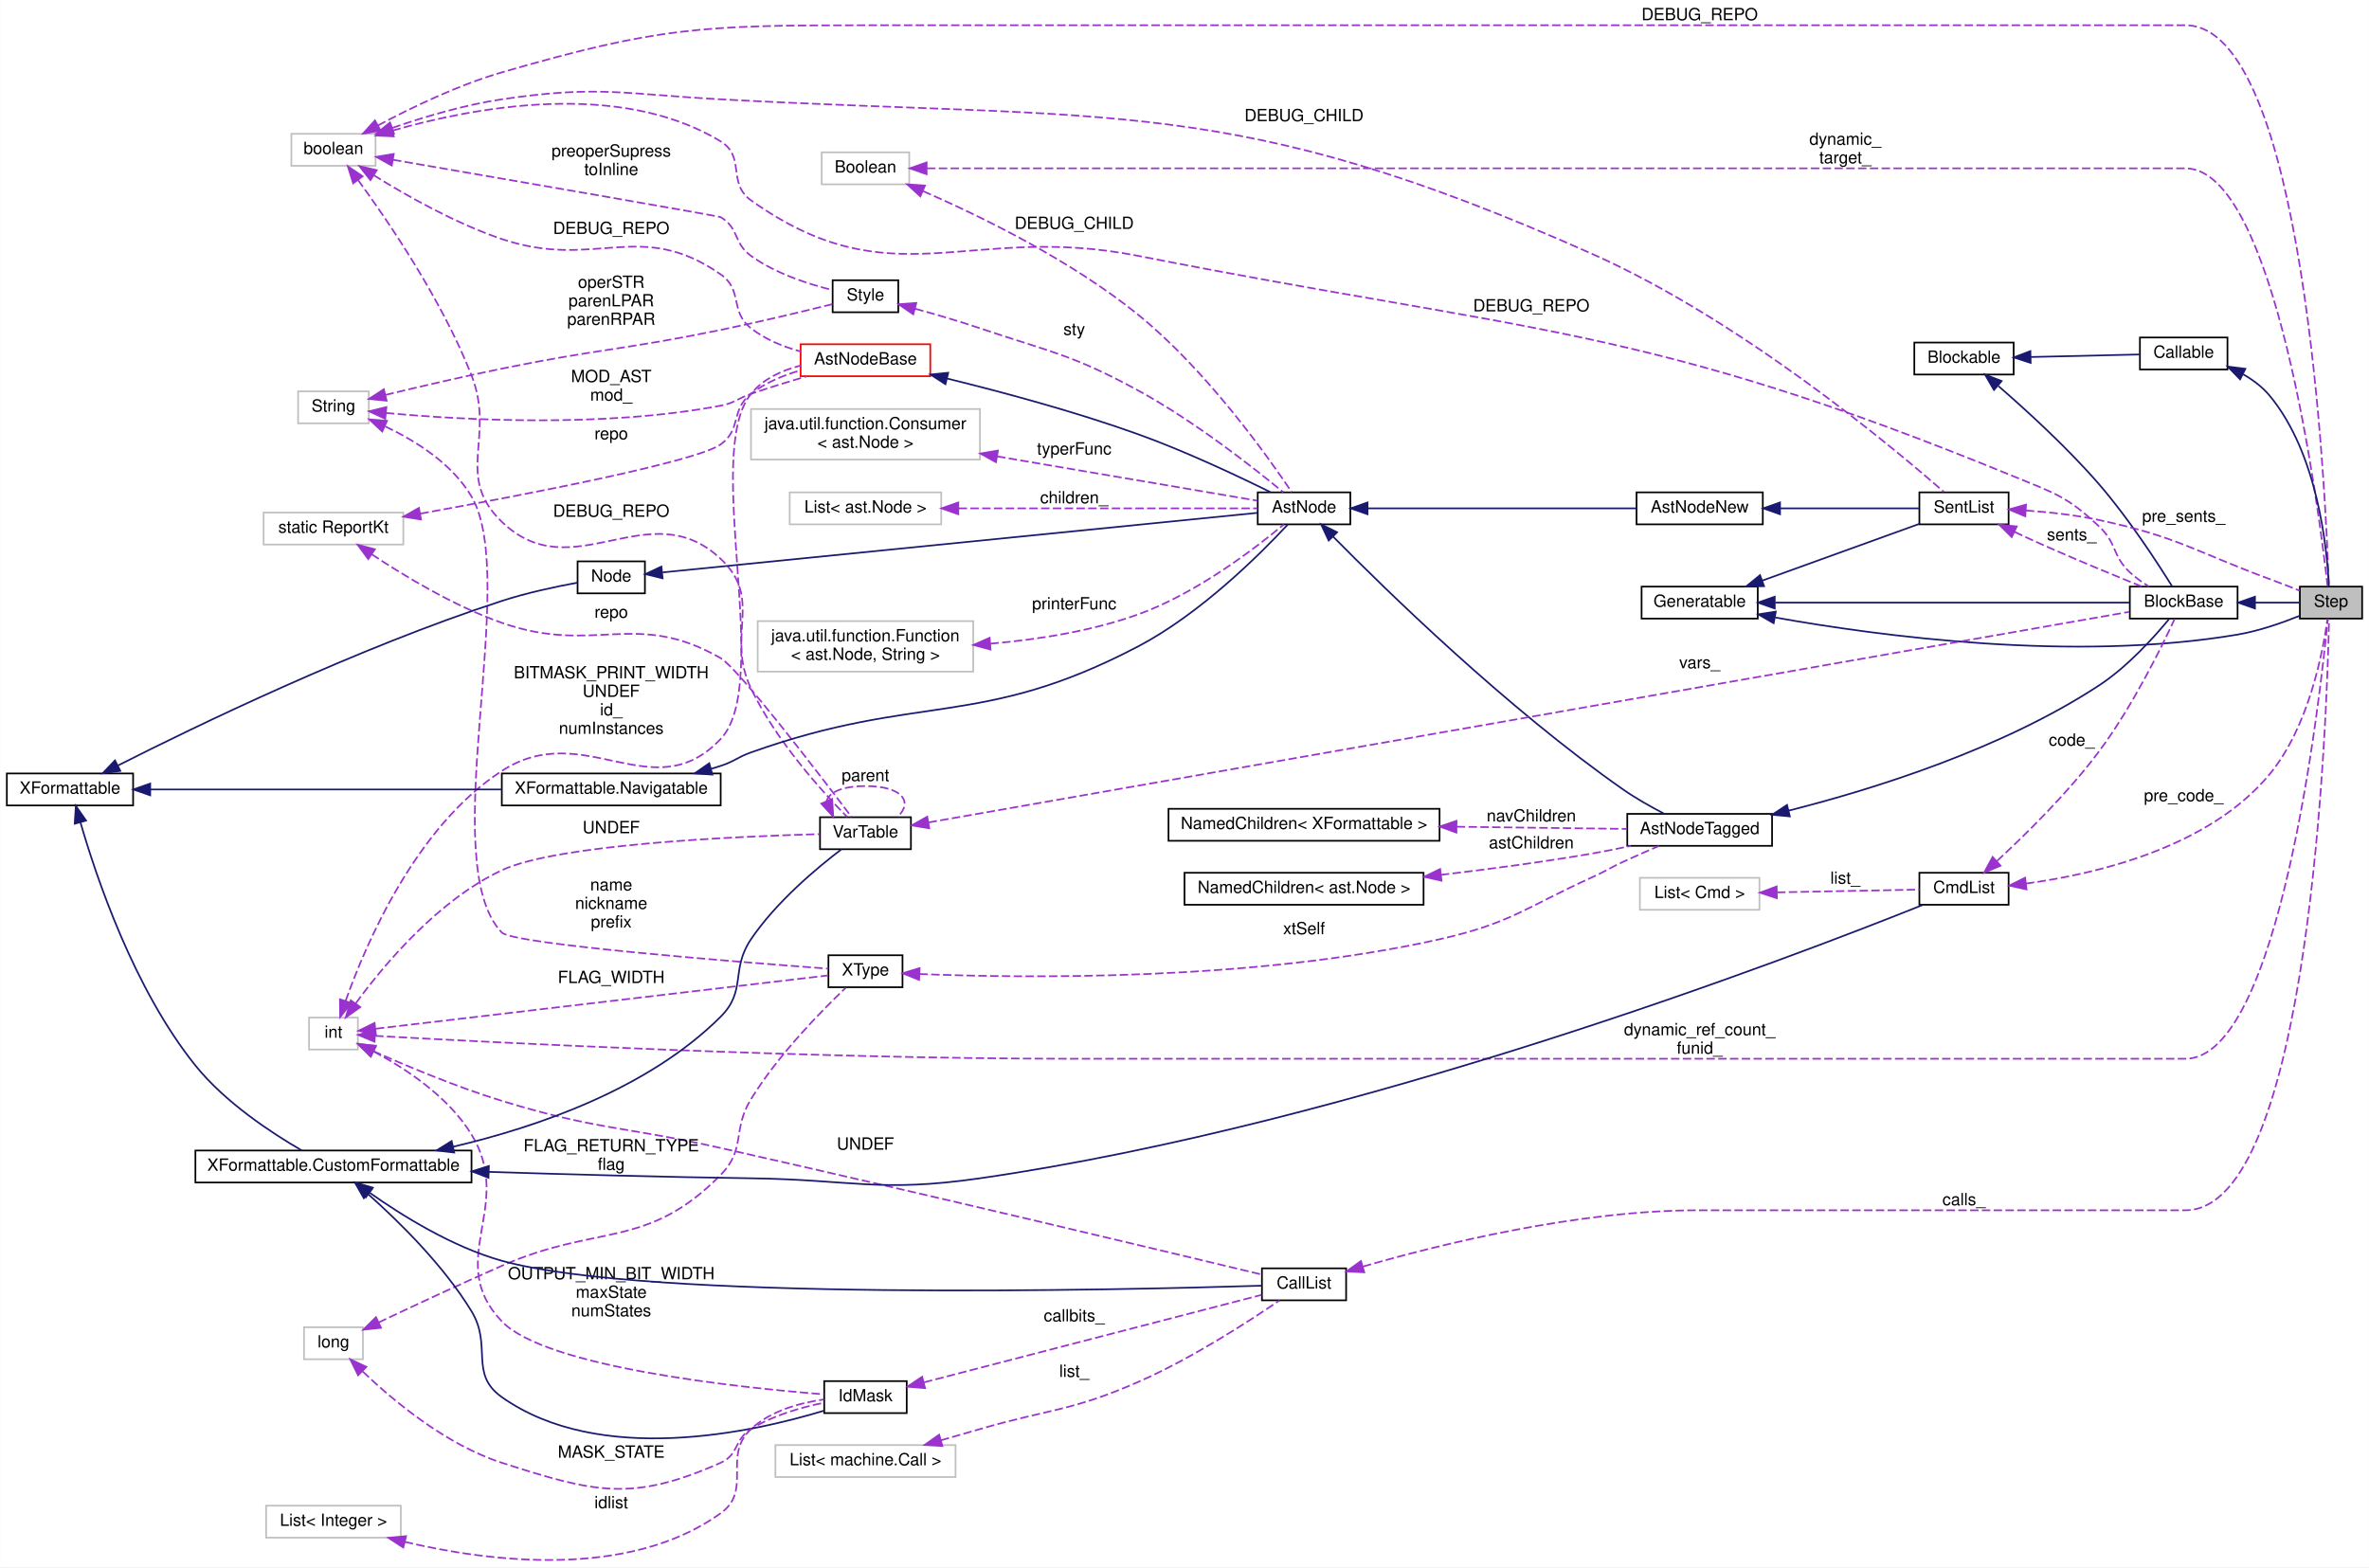
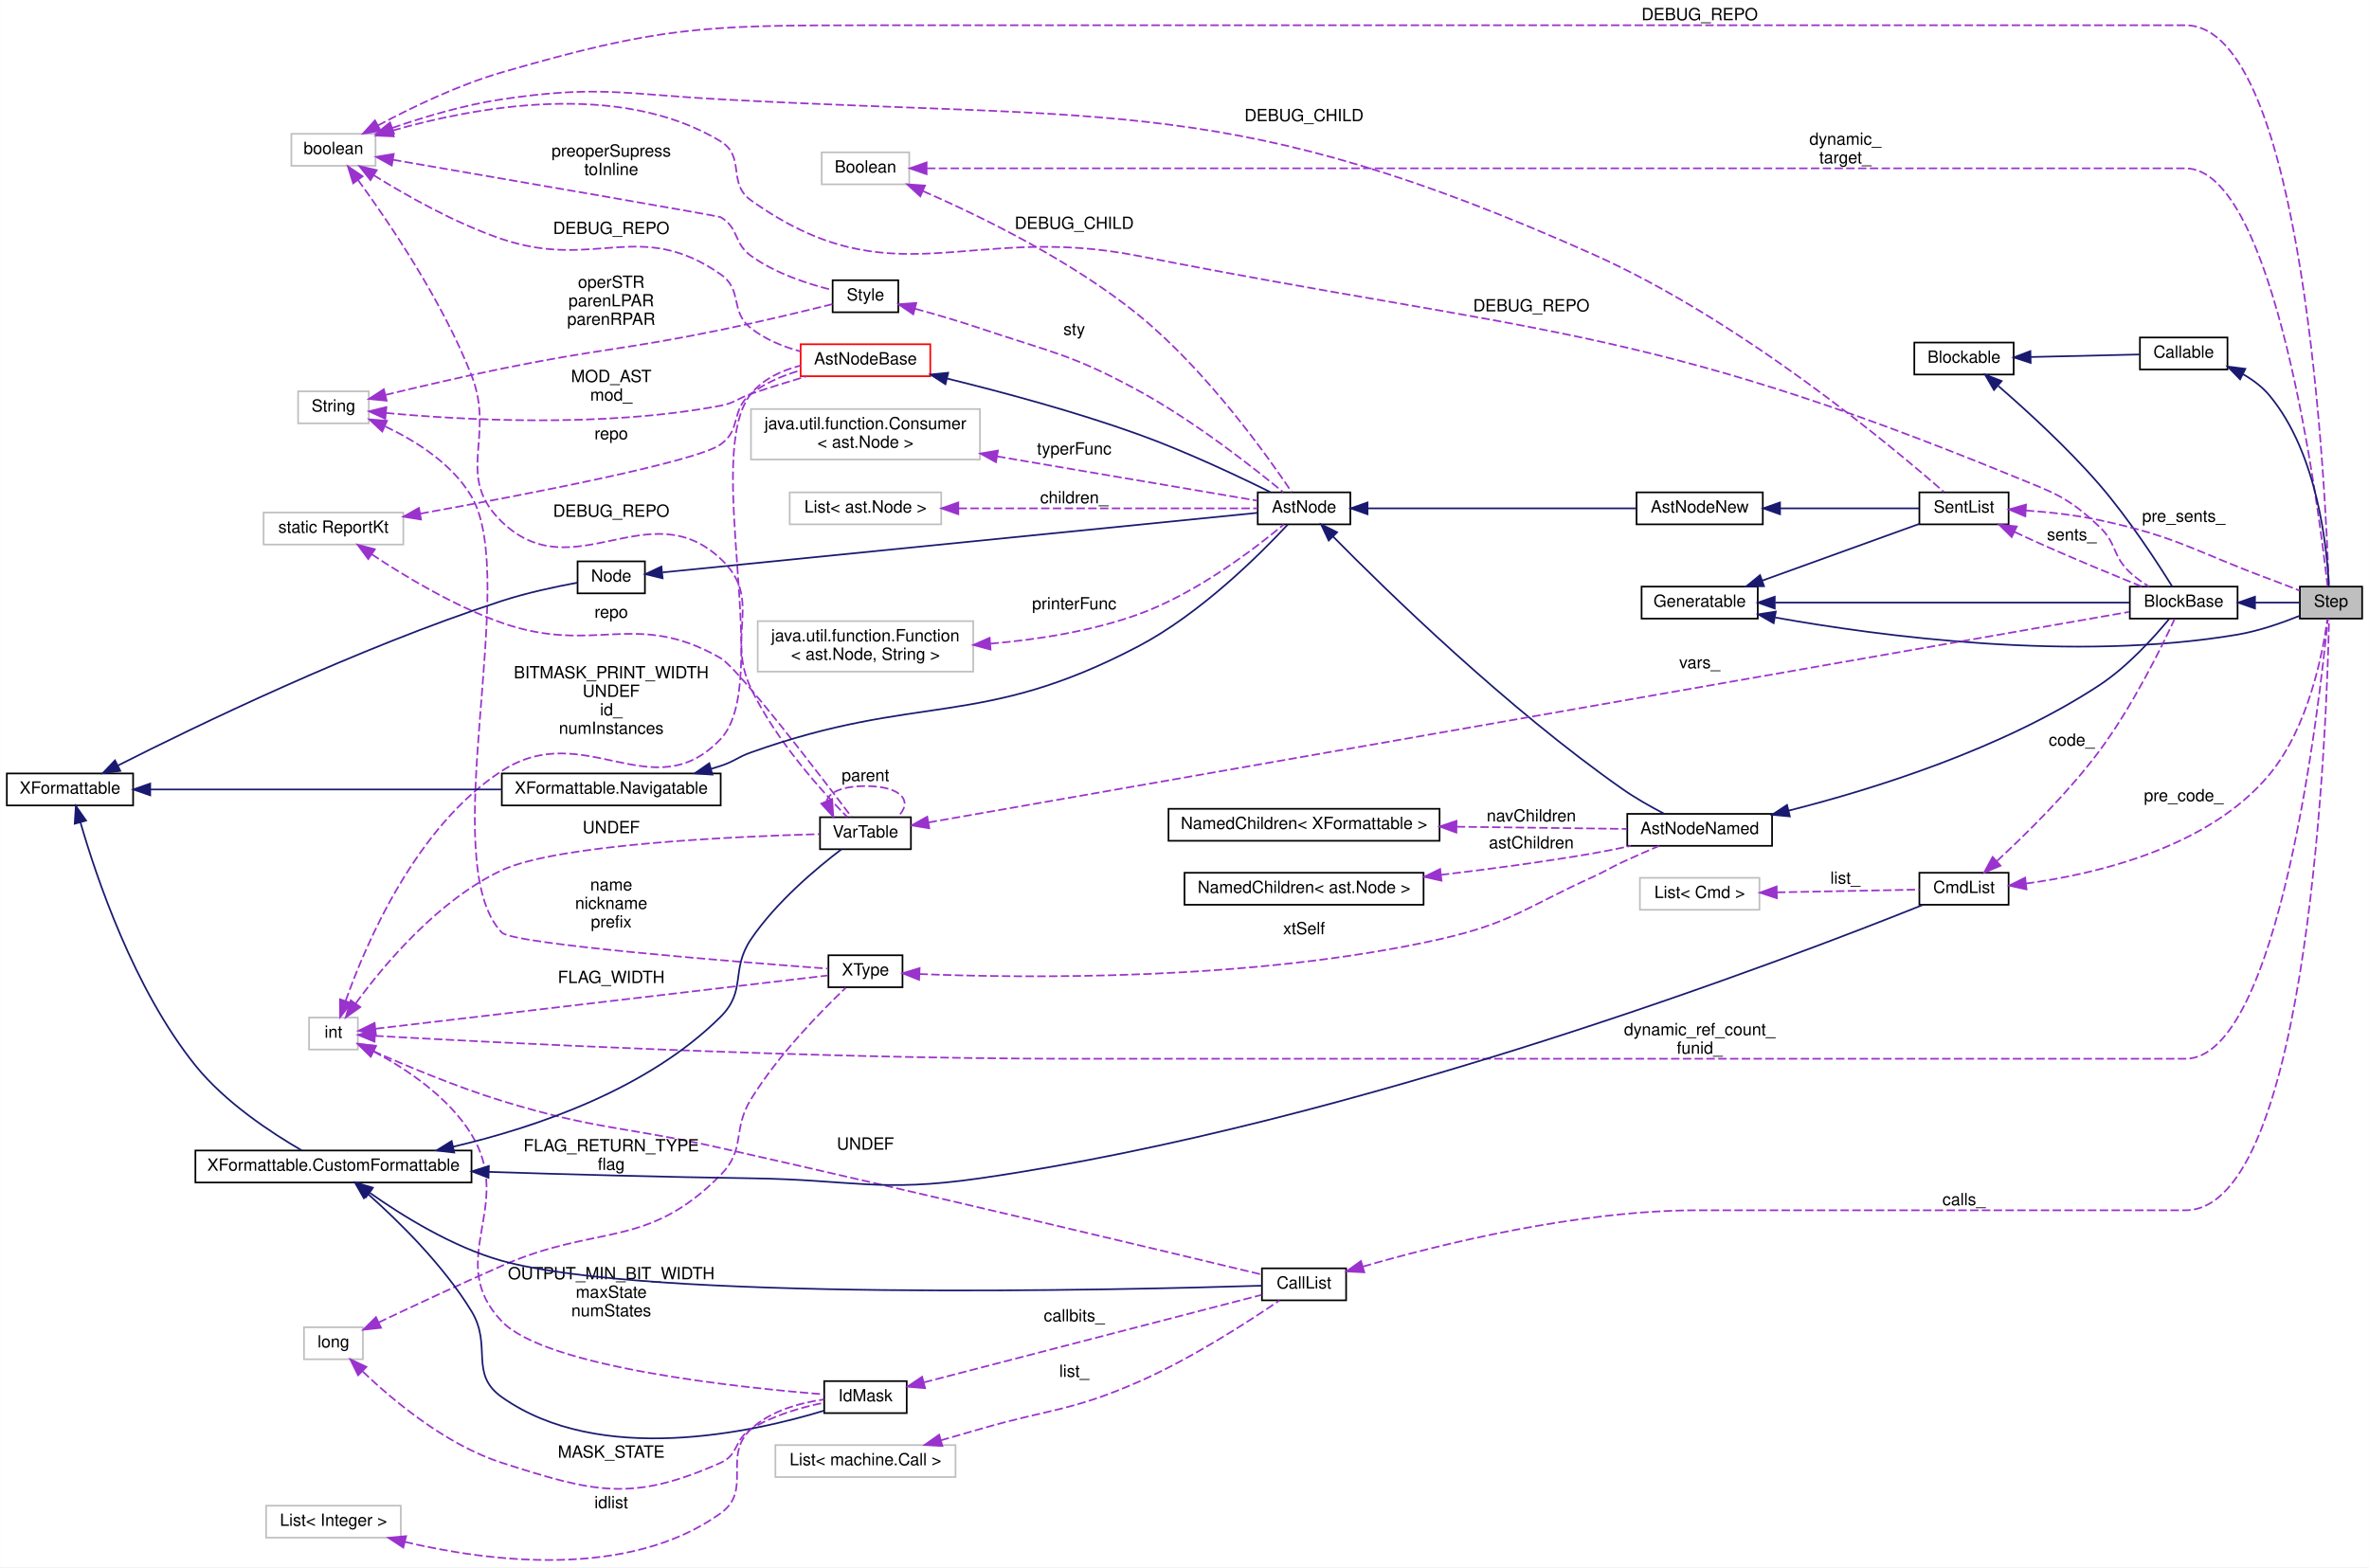
<svg xmlns="http://www.w3.org/2000/svg" xmlns:xlink="http://www.w3.org/1999/xlink" width="1407pt" height="931pt" viewBox="0.00 0.00 1407.00 931.09">
  <g id="graph0" class="graph" transform="scale(1 1) rotate(0) translate(4 927.09)">
    <polygon fill="white" stroke="transparent" points="-4,4 -4,-927.09 1403,-927.09 1403,4 -4,4" />
    <g id="node1" class="node">
      <g id="a_node1">
        <a xlink:title="抽象構文木のステップ式のクラス.">
          <polygon fill="#bfbfbf" stroke="black" points="1362,-559.59 1362,-578.59 1399,-578.59 1399,-559.59 1362,-559.59" />
          <text text-anchor="middle" x="1380.5" y="-566.59" font-family="Helvetica,sans-Serif" font-size="10.00">Step</text>
        </a>
      </g>
    </g>
    <g id="node2" class="node">
      <g id="a_node2">
        <a xlink:href="classast_1_1_block_base.html" target="_top" xlink:title="抽象構文木のステップ式のクラス.">
          <polygon fill="white" stroke="black" points="1261,-559.59 1261,-578.59 1325,-578.59 1325,-559.59 1261,-559.59" />
          <text text-anchor="middle" x="1293" y="-566.59" font-family="Helvetica,sans-Serif" font-size="10.00">BlockBase</text>
        </a>
      </g>
    </g>
    <g id="edge1" class="edge">
      <path fill="none" stroke="midnightblue" d="M1335.57,-569.09C1344.73,-569.09 1353.96,-569.09 1361.58,-569.09" />
      <polygon fill="midnightblue" stroke="midnightblue" points="1335.35,-565.59 1325.35,-569.09 1335.35,-572.59 1335.35,-565.59" />
    </g>
    <g id="node3" class="node">
      <g id="a_node3">
-         <a xlink:href="classast_1_1_ast_node_tagged.html" target="_top" xlink:title="タグ付きの子をもつノードのクラス．利用者は自前で，追加する子のField名と，Getter，型を設定する．読み出しは子の添字でも行える．">
+         <a xlink:href="classast_1_1_ast_node_named.html" target="_top" xlink:title="タグ付きの子をもつノードのクラス．利用者は自前で，追加する子のField名と，Getter，型を設定する．読み出しは子の添字でも行える．">
          <polygon fill="white" stroke="black" points="962.5,-424.59 962.5,-443.59 1048.5,-443.59 1048.5,-424.59 962.5,-424.59" />
-           <text text-anchor="middle" x="1005.5" y="-431.59" font-family="Helvetica,sans-Serif" font-size="10.00">AstNodeTagged</text>
+           <text text-anchor="middle" x="1005.5" y="-431.59" font-family="Helvetica,sans-Serif" font-size="10.00">AstNodeNamed</text>
        </a>
      </g>
    </g>
    <g id="edge2" class="edge">
      <path fill="none" stroke="midnightblue" d="M1058.49,-445.54C1108.67,-458.24 1185.31,-482.11 1243,-520.09 1259.68,-531.08 1275.33,-548.42 1284.27,-559.26" />
      <polygon fill="midnightblue" stroke="midnightblue" points="1059.06,-442.07 1048.51,-443.07 1057.38,-448.87 1059.06,-442.07" />
    </g>
    <g id="node4" class="node">
      <g id="a_node4">
        <a xlink:href="classast_1_1_ast_node.html" target="_top" xlink:title="タグなしの順アクセスの子供をもてる抽象構文木のノードのクラス。">
          <polygon fill="white" stroke="black" points="743,-615.59 743,-634.59 798,-634.59 798,-615.59 743,-615.59" />
          <text text-anchor="middle" x="770.5" y="-622.59" font-family="Helvetica,sans-Serif" font-size="10.00">AstNode</text>
        </a>
      </g>
    </g>
    <g id="edge3" class="edge">
      <path fill="none" stroke="midnightblue" d="M787.72,-608.35C819.06,-576.56 890.94,-506.34 960,-458.09 967.63,-452.77 976.57,-447.74 984.43,-443.67" />
      <polygon fill="midnightblue" stroke="midnightblue" points="785.15,-605.97 780.65,-615.57 790.15,-610.87 785.15,-605.97" />
    </g>
    <g id="node25" class="node">
      <g id="a_node25">
        <a xlink:href="classast_1_1_ast_node_new.html" target="_top" xlink:title="実装置き換え用のノードのクラス。">
          <polygon fill="white" stroke="black" points="968,-615.59 968,-634.59 1043,-634.59 1043,-615.59 968,-615.59" />
          <text text-anchor="middle" x="1005.5" y="-622.59" font-family="Helvetica,sans-Serif" font-size="10.00">AstNodeNew</text>
        </a>
      </g>
    </g>
    <g id="edge30" class="edge">
      <path fill="none" stroke="midnightblue" d="M808.41,-625.09C852.04,-625.09 924.22,-625.09 967.78,-625.09" />
      <polygon fill="midnightblue" stroke="midnightblue" points="808.23,-621.59 798.23,-625.09 808.23,-628.59 808.23,-621.59" />
    </g>
    <g id="node5" class="node">
      <g id="a_node5">
        <a xlink:href="classast_1_1_ast_node_base.html" target="_top" xlink:title=" ">
          <polygon fill="white" stroke="red" points="471.5,-703.59 471.5,-722.59 548.5,-722.59 548.5,-703.59 471.5,-703.59" />
          <text text-anchor="middle" x="510" y="-710.59" font-family="Helvetica,sans-Serif" font-size="10.00">AstNodeBase</text>
        </a>
      </g>
    </g>
    <g id="edge4" class="edge">
      <path fill="none" stroke="midnightblue" d="M558.7,-702.15C591.06,-694.22 634.6,-682.55 672,-669.09 699.96,-659.04 731.06,-644.36 750.45,-634.77" />
      <polygon fill="midnightblue" stroke="midnightblue" points="557.5,-698.84 548.61,-704.59 559.15,-705.64 557.5,-698.84" />
    </g>
    <g id="node6" class="node">
      <g id="a_node6">
        <a xlink:title=" ">
          <polygon fill="white" stroke="#bfbfbf" points="173,-675.59 173,-694.59 215,-694.59 215,-675.59 173,-675.59" />
          <text text-anchor="middle" x="194" y="-682.59" font-family="Helvetica,sans-Serif" font-size="10.00">String</text>
        </a>
      </g>
    </g>
    <g id="edge5" class="edge">
      <path fill="none" stroke="#9a32cd" stroke-dasharray="5,2" d="M225.21,-681.76C269.34,-677.66 353.82,-672.77 424,-686.09 432.43,-687.7 433.88,-690.31 442,-693.09 452.68,-696.76 464.44,-700.4 475.09,-703.55" />
      <polygon fill="#9a32cd" stroke="#9a32cd" points="224.76,-678.28 215.15,-682.74 225.44,-685.25 224.76,-678.28" />
      <text text-anchor="middle" x="359" y="-700.09" font-family="Helvetica,sans-Serif" font-size="10.00"> MOD_AST</text>
      <text text-anchor="middle" x="359" y="-689.09" font-family="Helvetica,sans-Serif" font-size="10.00">mod_</text>
    </g>
    <g id="node17" class="node">
      <g id="a_node17">
        <a xlink:href="classformat_1_1_style.html" target="_top" xlink:title="ノードの表示スタイルに関するプロパティのクラス.">
          <polygon fill="white" stroke="black" points="490.5,-741.59 490.5,-760.59 529.5,-760.59 529.5,-741.59 490.5,-741.59" />
          <text text-anchor="middle" x="510" y="-748.59" font-family="Helvetica,sans-Serif" font-size="10.00">Style</text>
        </a>
      </g>
    </g>
    <g id="edge18" class="edge">
      <path fill="none" stroke="#9a32cd" stroke-dasharray="5,2" d="M224.9,-692.48C244.49,-697.21 270.7,-703.33 294,-708.09 351.49,-719.85 366.53,-719.26 424,-731.09 447.01,-735.83 473.32,-742.17 490.49,-746.43" />
      <polygon fill="#9a32cd" stroke="#9a32cd" points="225.57,-689.04 215.03,-690.08 223.92,-695.84 225.57,-689.04" />
      <text text-anchor="middle" x="359" y="-756.09" font-family="Helvetica,sans-Serif" font-size="10.00"> operSTR</text>
      <text text-anchor="middle" x="359" y="-745.09" font-family="Helvetica,sans-Serif" font-size="10.00">parenLPAR</text>
      <text text-anchor="middle" x="359" y="-734.09" font-family="Helvetica,sans-Serif" font-size="10.00">parenRPAR</text>
    </g>
    <g id="node20" class="node">
      <g id="a_node20">
        <a xlink:href="enumtype_1_1_x_type.html" target="_top" xlink:title="式がもつ値の型のクラス．Kotlin言語の型システムを参考にしている． 次の型をもつ．">
          <polygon fill="white" stroke="black" points="488,-340.59 488,-359.59 532,-359.59 532,-340.59 488,-340.59" />
          <text text-anchor="middle" x="510" y="-347.59" font-family="Helvetica,sans-Serif" font-size="10.00">XType</text>
        </a>
      </g>
    </g>
    <g id="edge23" class="edge">
      <path fill="none" stroke="#9a32cd" stroke-dasharray="5,2" d="M224.83,-673.72C242.9,-665.16 264.59,-651.54 276,-632.09 305.19,-582.33 253.97,-414.64 294,-373.09 300.69,-366.15 435.18,-355.53 487.98,-351.62" />
      <polygon fill="#9a32cd" stroke="#9a32cd" points="222.98,-670.71 215.25,-677.96 225.81,-677.11 222.98,-670.71" />
      <text text-anchor="middle" x="359" y="-398.09" font-family="Helvetica,sans-Serif" font-size="10.00"> name</text>
      <text text-anchor="middle" x="359" y="-387.09" font-family="Helvetica,sans-Serif" font-size="10.00">nickname</text>
      <text text-anchor="middle" x="359" y="-376.09" font-family="Helvetica,sans-Serif" font-size="10.00">prefix</text>
    </g>
    <g id="node7" class="node">
      <g id="a_node7">
        <a xlink:title=" ">
          <polygon fill="white" stroke="#bfbfbf" points="152.5,-603.59 152.5,-622.59 235.5,-622.59 235.5,-603.59 152.5,-603.59" />
          <text text-anchor="middle" x="194" y="-610.59" font-family="Helvetica,sans-Serif" font-size="10.00">static ReportKt</text>
        </a>
      </g>
    </g>
    <g id="edge6" class="edge">
      <path fill="none" stroke="#9a32cd" stroke-dasharray="5,2" d="M245.69,-621.96C308.65,-633.32 409.6,-652.75 424,-663.09 436.63,-672.16 429.72,-683.56 442,-693.09 450.44,-699.65 460.99,-704.06 471.21,-707.02" />
      <polygon fill="#9a32cd" stroke="#9a32cd" points="246.01,-618.46 235.55,-620.14 244.77,-625.35 246.01,-618.46" />
      <text text-anchor="middle" x="359" y="-666.09" font-family="Helvetica,sans-Serif" font-size="10.00"> repo</text>
    </g>
    <g id="node29" class="node">
      <g id="a_node29">
        <a xlink:href="classmachine_1_1_var_table.html" target="_top" xlink:title="@整数の表">
          <polygon fill="white" stroke="black" points="483,-422.59 483,-441.59 537,-441.59 537,-422.59 483,-422.59" />
          <text text-anchor="middle" x="510" y="-429.59" font-family="Helvetica,sans-Serif" font-size="10.00">VarTable</text>
        </a>
      </g>
    </g>
    <g id="edge39" class="edge">
      <path fill="none" stroke="#9a32cd" stroke-dasharray="5,2" d="M216.74,-597.78C236.11,-584.9 265.69,-567.03 294,-557.09 349.23,-537.72 373.29,-565.32 424,-536.09 434.4,-530.1 483.1,-466.41 501.73,-441.76" />
      <polygon fill="#9a32cd" stroke="#9a32cd" points="214.66,-594.96 208.35,-603.48 218.59,-600.76 214.66,-594.96" />
      <text text-anchor="middle" x="359" y="-560.09" font-family="Helvetica,sans-Serif" font-size="10.00"> repo</text>
    </g>
    <g id="node8" class="node">
      <g id="a_node8">
        <a xlink:title=" ">
          <polygon fill="white" stroke="#bfbfbf" points="179.5,-303.59 179.5,-322.59 208.5,-322.59 208.5,-303.59 179.5,-303.59" />
          <text text-anchor="middle" x="194" y="-310.59" font-family="Helvetica,sans-Serif" font-size="10.00">int</text>
        </a>
      </g>
    </g>
    <g id="edge58" class="edge">
      <path fill="none" stroke="#9a32cd" stroke-dasharray="5,2" d="M218.76,-311.71C284.56,-307.99 474.76,-298.09 633,-298.09 633,-298.09 633,-298.09 1294,-298.09 1349.99,-298.09 1373.91,-511.17 1378.61,-559.45" />
      <polygon fill="#9a32cd" stroke="#9a32cd" points="218.4,-308.22 208.62,-312.29 218.8,-315.21 218.4,-308.22" />
      <text text-anchor="middle" x="1005.5" y="-312.09" font-family="Helvetica,sans-Serif" font-size="10.00"> dynamic_ref_count_</text>
      <text text-anchor="middle" x="1005.5" y="-301.09" font-family="Helvetica,sans-Serif" font-size="10.00">funid_</text>
    </g>
    <g id="edge7" class="edge">
      <path fill="none" stroke="#9a32cd" stroke-dasharray="5,2" d="M201.25,-332.52C213.26,-366.44 243,-436.03 294,-469.09 342.99,-500.86 383.92,-445.63 424,-488.09 455.39,-521.35 413.1,-657.66 442,-693.09 449.29,-702.03 460.39,-707.09 471.48,-709.92" />
      <polygon fill="#9a32cd" stroke="#9a32cd" points="204.49,-331.19 197.97,-322.85 197.86,-333.44 204.49,-331.19" />
      <text text-anchor="middle" x="359" y="-524.09" font-family="Helvetica,sans-Serif" font-size="10.00"> BITMASK_PRINT_WIDTH</text>
      <text text-anchor="middle" x="359" y="-513.09" font-family="Helvetica,sans-Serif" font-size="10.00">UNDEF</text>
      <text text-anchor="middle" x="359" y="-502.09" font-family="Helvetica,sans-Serif" font-size="10.00">id_</text>
      <text text-anchor="middle" x="359" y="-491.09" font-family="Helvetica,sans-Serif" font-size="10.00">numInstances</text>
    </g>
    <g id="edge24" class="edge">
      <path fill="none" stroke="#9a32cd" stroke-dasharray="5,2" d="M219.19,-315.95C278.73,-322.96 431.57,-340.97 487.82,-347.6" />
      <polygon fill="#9a32cd" stroke="#9a32cd" points="219.24,-312.43 208.9,-314.73 218.42,-319.38 219.24,-312.43" />
      <text text-anchor="middle" x="359" y="-343.09" font-family="Helvetica,sans-Serif" font-size="10.00"> FLAG_WIDTH</text>
    </g>
    <g id="edge40" class="edge">
      <path fill="none" stroke="#9a32cd" stroke-dasharray="5,2" d="M207.29,-331.09C223.97,-353.88 256.09,-392.31 294,-410.09 326.87,-425.51 432.88,-430.19 482.69,-431.56" />
      <polygon fill="#9a32cd" stroke="#9a32cd" points="209.94,-328.79 201.3,-322.66 204.24,-332.84 209.94,-328.79" />
      <text text-anchor="middle" x="359" y="-432.09" font-family="Helvetica,sans-Serif" font-size="10.00"> UNDEF</text>
    </g>
    <g id="node31" class="node">
      <g id="a_node31">
        <a xlink:href="classmachine_1_1_call_list.html" target="_top" xlink:title=" ">
          <polygon fill="white" stroke="black" points="745.5,-154.59 745.5,-173.59 795.5,-173.59 795.5,-154.59 745.5,-154.59" />
          <text text-anchor="middle" x="770.5" y="-161.59" font-family="Helvetica,sans-Serif" font-size="10.00">CallList</text>
        </a>
      </g>
    </g>
    <g id="edge50" class="edge">
      <path fill="none" stroke="#9a32cd" stroke-dasharray="5,2" d="M217.63,-302.65C237.44,-293.82 267.17,-281.34 294,-273.09 350.5,-255.74 366.34,-258.06 424,-245.09 544.82,-217.92 688.9,-183.49 745.24,-169.94" />
      <polygon fill="#9a32cd" stroke="#9a32cd" points="216.18,-299.47 208.5,-306.77 219.06,-305.85 216.18,-299.47" />
      <text text-anchor="middle" x="510" y="-244.09" font-family="Helvetica,sans-Serif" font-size="10.00"> UNDEF</text>
    </g>
    <g id="node32" class="node">
      <g id="a_node32">
        <a xlink:href="classmachine_1_1_id_mask.html" target="_top" xlink:title="@IDのマスク">
          <polygon fill="white" stroke="black" points="485.5,-87.59 485.5,-106.59 534.5,-106.59 534.5,-87.59 485.5,-87.59" />
          <text text-anchor="middle" x="510" y="-94.59" font-family="Helvetica,sans-Serif" font-size="10.00">IdMask</text>
        </a>
      </g>
    </g>
    <g id="edge53" class="edge">
      <path fill="none" stroke="#9a32cd" stroke-dasharray="5,2" d="M217.87,-302.43C236.64,-292.42 262.28,-275.62 276,-253.09 302,-210.41 259.47,-178.23 294,-142.09 320.15,-114.73 435.01,-102.75 485.29,-98.74" />
      <polygon fill="#9a32cd" stroke="#9a32cd" points="216.11,-299.39 208.78,-307.04 219.28,-305.64 216.11,-299.39" />
      <text text-anchor="middle" x="359" y="-167.09" font-family="Helvetica,sans-Serif" font-size="10.00"> OUTPUT_MIN_BIT_WIDTH</text>
      <text text-anchor="middle" x="359" y="-156.09" font-family="Helvetica,sans-Serif" font-size="10.00">maxState</text>
      <text text-anchor="middle" x="359" y="-145.09" font-family="Helvetica,sans-Serif" font-size="10.00">numStates</text>
    </g>
    <g id="node9" class="node">
      <g id="a_node9">
        <a xlink:title=" ">
          <polygon fill="white" stroke="#bfbfbf" points="169,-828.59 169,-847.59 219,-847.59 219,-828.59 169,-828.59" />
          <text text-anchor="middle" x="194" y="-835.59" font-family="Helvetica,sans-Serif" font-size="10.00">boolean</text>
        </a>
      </g>
    </g>
    <g id="edge60" class="edge">
      <path fill="none" stroke="#9a32cd" stroke-dasharray="5,2" d="M220.41,-852.55C239.93,-862.98 267.88,-876.52 294,-884.09 386.55,-910.93 412.64,-912.09 509,-912.09 509,-912.09 509,-912.09 1294,-912.09 1364.73,-912.09 1377.41,-634.02 1379.23,-578.63" />
      <polygon fill="#9a32cd" stroke="#9a32cd" points="222.01,-849.43 211.55,-847.71 218.66,-855.57 222.01,-849.43" />
      <text text-anchor="middle" x="1005.5" y="-915.09" font-family="Helvetica,sans-Serif" font-size="10.00"> DEBUG_REPO</text>
    </g>
    <g id="edge43" class="edge">
      <path fill="none" stroke="#9a32cd" stroke-dasharray="5,2" d="M229.04,-849.49C276.52,-863.16 363.6,-879.95 424,-843.09 438.93,-833.98 427.75,-818.25 442,-808.09 526.1,-748.16 570.68,-795.07 672,-775.09 905.83,-729 971.5,-734.54 1192,-644.09 1216.33,-634.11 1223.89,-632.16 1243,-614.09 1253.48,-604.19 1250.49,-596.97 1261,-587.09 1264.36,-583.94 1268.36,-581.11 1272.36,-578.67" />
      <polygon fill="#9a32cd" stroke="#9a32cd" points="229.84,-846.07 219.25,-846.55 227.83,-852.78 229.84,-846.07" />
      <text text-anchor="middle" x="905.5" y="-742.09" font-family="Helvetica,sans-Serif" font-size="10.00"> DEBUG_REPO</text>
    </g>
    <g id="edge8" class="edge">
      <path fill="none" stroke="#9a32cd" stroke-dasharray="5,2" d="M217.87,-823.02C237.32,-810.9 266.42,-794.41 294,-785.09 349.45,-766.36 376,-797.59 424,-764.09 437.38,-754.76 429.18,-742.19 442,-732.09 450.45,-725.43 461.13,-721.11 471.45,-718.3" />
      <polygon fill="#9a32cd" stroke="#9a32cd" points="215.96,-820.08 209.4,-828.4 219.71,-825.99 215.96,-820.08" />
      <text text-anchor="middle" x="359" y="-788.09" font-family="Helvetica,sans-Serif" font-size="10.00"> DEBUG_REPO</text>
    </g>
    <g id="edge19" class="edge">
      <path fill="none" stroke="#9a32cd" stroke-dasharray="5,2" d="M229.35,-832.17C293,-821.19 422.95,-798.72 424,-798.09 435.13,-791.42 431.48,-782.69 442,-775.09 456.53,-764.61 476.09,-758.3 490.33,-754.8" />
      <polygon fill="#9a32cd" stroke="#9a32cd" points="228.63,-828.75 219.37,-833.9 229.82,-835.65 228.63,-828.75" />
      <text text-anchor="middle" x="359" y="-834.09" font-family="Helvetica,sans-Serif" font-size="10.00"> preoperSupress</text>
      <text text-anchor="middle" x="359" y="-823.09" font-family="Helvetica,sans-Serif" font-size="10.00">toInline</text>
    </g>
    <g id="node24" class="node">
      <g id="a_node24">
        <a xlink:href="classast_1_1_sent_list.html" target="_top" xlink:title="文Sentenceのリスト.">
          <polygon fill="white" stroke="black" points="1136,-615.59 1136,-634.59 1189,-634.59 1189,-615.59 1136,-615.59" />
          <text text-anchor="middle" x="1162.5" y="-622.59" font-family="Helvetica,sans-Serif" font-size="10.00">SentList</text>
        </a>
      </g>
    </g>
    <g id="edge32" class="edge">
      <path fill="none" stroke="#9a32cd" stroke-dasharray="5,2" d="M228.97,-851.1C247.82,-857.62 271.86,-864.81 294,-868.09 351.15,-876.56 366.31,-871.23 424,-868.09 657.48,-855.42 728.44,-871.31 942,-776.09 1029.87,-736.92 1119.86,-661.72 1150.51,-634.9" />
      <polygon fill="#9a32cd" stroke="#9a32cd" points="229.95,-847.73 219.36,-847.67 227.6,-854.33 229.95,-847.73" />
      <text text-anchor="middle" x="770.5" y="-855.09" font-family="Helvetica,sans-Serif" font-size="10.00"> DEBUG_CHILD</text>
    </g>
    <g id="edge42" class="edge">
      <path fill="none" stroke="#9a32cd" stroke-dasharray="5,2" d="M208.56,-820.21C226.67,-795.45 258.49,-748.72 276,-704.09 290.42,-667.34 265.58,-644.5 294,-617.09 336.18,-576.42 381.3,-635.23 424,-595.09 449.61,-571.03 426.85,-549.81 442,-518.09 456.85,-487.01 484.45,-456.66 499.16,-441.71" />
      <polygon fill="#9a32cd" stroke="#9a32cd" points="205.71,-818.18 202.56,-828.29 211.33,-822.35 205.71,-818.18" />
      <text text-anchor="middle" x="359" y="-620.09" font-family="Helvetica,sans-Serif" font-size="10.00"> DEBUG_REPO</text>
    </g>
    <g id="node10" class="node">
      <g id="a_node10">
        <a xlink:href="interfaceast_1_1_node.html" target="_top" xlink:title=" ">
          <polygon fill="white" stroke="black" points="339,-574.59 339,-593.59 379,-593.59 379,-574.59 339,-574.59" />
          <text text-anchor="middle" x="359" y="-581.59" font-family="Helvetica,sans-Serif" font-size="10.00">Node</text>
        </a>
      </g>
    </g>
    <g id="edge9" class="edge">
      <path fill="none" stroke="midnightblue" d="M389.54,-587.05C466.05,-594.71 669.82,-615.11 742.93,-622.43" />
      <polygon fill="midnightblue" stroke="midnightblue" points="389.5,-583.53 379.2,-586.02 388.8,-590.5 389.5,-583.53" />
    </g>
    <g id="node11" class="node">
      <g id="a_node11">
        <a xlink:href="interfaceformat_1_1_x_formattable.html" target="_top" xlink:title="入れ子フォーマット出力可能なオブジェクトのインタフェース。">
          <polygon fill="white" stroke="black" points="0,-448.59 0,-467.59 75,-467.59 75,-448.59 0,-448.59" />
          <text text-anchor="middle" x="37.5" y="-455.59" font-family="Helvetica,sans-Serif" font-size="10.00">XFormattable</text>
        </a>
      </g>
    </g>
    <g id="edge10" class="edge">
      <path fill="none" stroke="midnightblue" d="M65.96,-472.3C112.01,-495.62 208.21,-542.21 294,-570.09 308.82,-574.91 326.11,-578.58 338.98,-580.95" />
      <polygon fill="midnightblue" stroke="midnightblue" points="67.41,-469.11 56.91,-467.69 64.24,-475.35 67.41,-469.11" />
    </g>
    <g id="node12" class="node">
      <g id="a_node12">
        <a xlink:href="interfaceformat_1_1_x_formattable_1_1_navigatable.html" target="_top" xlink:title="木構造の分岐ノードとして清書可能なオブジェクトのクラス">
          <polygon fill="white" stroke="black" points="294,-448.59 294,-467.59 424,-467.59 424,-448.59 294,-448.59" />
          <text text-anchor="middle" x="359" y="-455.59" font-family="Helvetica,sans-Serif" font-size="10.00">XFormattable.Navigatable</text>
        </a>
      </g>
    </g>
    <g id="edge12" class="edge">
      <path fill="none" stroke="midnightblue" d="M85.34,-458.09C140.47,-458.09 232.31,-458.09 293.99,-458.09" />
      <polygon fill="midnightblue" stroke="midnightblue" points="85.15,-454.59 75.15,-458.09 85.15,-461.59 85.15,-454.59" />
    </g>
    <g id="node27" class="node">
      <g id="a_node27">
        <a xlink:href="interfaceformat_1_1_x_formattable_1_1_custom_formattable.html" target="_top" xlink:title="カスタム清書出力器をもつオブジェクトのクラス．">
          <polygon fill="white" stroke="black" points="112,-224.59 112,-243.59 276,-243.59 276,-224.59 112,-224.59" />
          <text text-anchor="middle" x="194" y="-231.59" font-family="Helvetica,sans-Serif" font-size="10.00">XFormattable.CustomFormattable</text>
        </a>
      </g>
    </g>
    <g id="edge35" class="edge">
      <path fill="none" stroke="midnightblue" d="M43.69,-438.62C53.1,-406.02 75.46,-339.53 112,-294.09 129.66,-272.14 157.14,-254.07 175.11,-243.68" />
      <polygon fill="midnightblue" stroke="midnightblue" points="40.31,-437.72 40.99,-448.29 47.05,-439.6 40.31,-437.72" />
    </g>
    <g id="edge11" class="edge">
      <path fill="none" stroke="midnightblue" d="M418.3,-470.32C420.23,-470.89 422.14,-471.48 424,-472.09 432.32,-474.82 433.75,-477.15 442,-480.09 541.82,-515.72 578.15,-493.84 672,-543.09 709.21,-562.62 744.89,-598.33 760.82,-615.45" />
      <polygon fill="midnightblue" stroke="midnightblue" points="419.08,-466.9 408.51,-467.61 417.21,-473.65 419.08,-466.9" />
    </g>
    <g id="node13" class="node">
      <g id="a_node13">
        <a xlink:title=" ">
          <polygon fill="white" stroke="#bfbfbf" points="446,-528.09 446,-558.09 574,-558.09 574,-528.09 446,-528.09" />
          <text text-anchor="start" x="454" y="-546.09" font-family="Helvetica,sans-Serif" font-size="10.00">java.util.function.Function</text>
          <text text-anchor="middle" x="510" y="-535.09" font-family="Helvetica,sans-Serif" font-size="10.00">&lt; ast.Node, String &gt;</text>
        </a>
      </g>
    </g>
    <g id="edge13" class="edge">
      <path fill="none" stroke="#9a32cd" stroke-dasharray="5,2" d="M584.22,-544.7C612.33,-547.12 644.29,-552.12 672,-562.09 706.51,-574.52 741.23,-601.12 758.42,-615.46" />
      <polygon fill="#9a32cd" stroke="#9a32cd" points="584.3,-541.2 574.06,-543.92 583.76,-548.18 584.3,-541.2" />
      <text text-anchor="middle" x="634" y="-565.09" font-family="Helvetica,sans-Serif" font-size="10.00"> printerFunc</text>
    </g>
    <g id="node14" class="node">
      <g id="a_node14">
        <a xlink:title=" ">
          <polygon fill="white" stroke="#bfbfbf" points="442,-654.09 442,-684.09 578,-684.09 578,-654.09 442,-654.09" />
          <text text-anchor="start" x="450" y="-672.09" font-family="Helvetica,sans-Serif" font-size="10.00">java.util.function.Consumer</text>
          <text text-anchor="middle" x="510" y="-661.09" font-family="Helvetica,sans-Serif" font-size="10.00">&lt; ast.Node &gt;</text>
        </a>
      </g>
    </g>
    <g id="edge14" class="edge">
      <path fill="none" stroke="#9a32cd" stroke-dasharray="5,2" d="M588.19,-655.96C640.59,-647.04 706.7,-635.78 742.86,-629.63" />
      <polygon fill="#9a32cd" stroke="#9a32cd" points="587.51,-652.52 578.24,-657.65 588.69,-659.42 587.51,-652.52" />
      <text text-anchor="middle" x="634" y="-657.09" font-family="Helvetica,sans-Serif" font-size="10.00"> typerFunc</text>
    </g>
    <g id="node15" class="node">
      <g id="a_node15">
        <a xlink:title=" ">
          <polygon fill="white" stroke="#bfbfbf" points="465,-615.59 465,-634.59 555,-634.59 555,-615.59 465,-615.59" />
          <text text-anchor="middle" x="510" y="-622.59" font-family="Helvetica,sans-Serif" font-size="10.00">List&lt; ast.Node &gt;</text>
        </a>
      </g>
    </g>
    <g id="edge15" class="edge">
      <path fill="none" stroke="#9a32cd" stroke-dasharray="5,2" d="M565.31,-625.09C619.75,-625.09 701.28,-625.09 742.93,-625.09" />
      <polygon fill="#9a32cd" stroke="#9a32cd" points="565.14,-621.59 555.14,-625.09 565.14,-628.59 565.14,-621.59" />
      <text text-anchor="middle" x="634" y="-628.09" font-family="Helvetica,sans-Serif" font-size="10.00"> children_</text>
    </g>
    <g id="node16" class="node">
      <g id="a_node16">
        <a xlink:title=" ">
          <polygon fill="white" stroke="#bfbfbf" points="484,-817.59 484,-836.59 536,-836.59 536,-817.59 484,-817.59" />
          <text text-anchor="middle" x="510" y="-824.59" font-family="Helvetica,sans-Serif" font-size="10.00">Boolean</text>
        </a>
      </g>
    </g>
    <g id="edge59" class="edge">
      <path fill="none" stroke="#9a32cd" stroke-dasharray="5,2" d="M546.56,-827.09C596.4,-827.09 689.85,-827.09 769.5,-827.09 769.5,-827.09 769.5,-827.09 1294,-827.09 1347.32,-827.09 1373.13,-626.02 1378.45,-578.89" />
      <polygon fill="#9a32cd" stroke="#9a32cd" points="546.32,-823.59 536.32,-827.09 546.32,-830.59 546.32,-823.59" />
      <text text-anchor="middle" x="1092" y="-841.09" font-family="Helvetica,sans-Serif" font-size="10.00"> dynamic_</text>
      <text text-anchor="middle" x="1092" y="-830.09" font-family="Helvetica,sans-Serif" font-size="10.00">target_</text>
    </g>
    <g id="edge16" class="edge">
      <path fill="none" stroke="#9a32cd" stroke-dasharray="5,2" d="M544.3,-813.51C578.47,-798.6 632.14,-772.43 672,-740.09 712.45,-707.28 748.93,-655.99 763.17,-634.78" />
      <polygon fill="#9a32cd" stroke="#9a32cd" points="542.59,-810.43 534.78,-817.59 545.35,-816.87 542.59,-810.43" />
      <text text-anchor="middle" x="634" y="-791.09" font-family="Helvetica,sans-Serif" font-size="10.00"> DEBUG_CHILD</text>
    </g>
    <g id="edge17" class="edge">
      <path fill="none" stroke="#9a32cd" stroke-dasharray="5,2" d="M539.54,-743.67C551.5,-740.39 565.51,-736.31 578,-732.09 620.54,-717.73 632.57,-716.57 672,-695.09 705.3,-676.95 740.53,-649.23 758.12,-634.71" />
      <polygon fill="#9a32cd" stroke="#9a32cd" points="538.38,-740.36 529.64,-746.34 540.2,-747.12 538.38,-740.36" />
      <text text-anchor="middle" x="634" y="-728.09" font-family="Helvetica,sans-Serif" font-size="10.00"> sty</text>
    </g>
    <g id="node18" class="node">
      <g id="a_node18">
        <a xlink:href="classast_1_1_named_children.html" target="_top" xlink:title=" ">
          <polygon fill="white" stroke="black" points="699.5,-389.59 699.5,-408.59 841.5,-408.59 841.5,-389.59 699.5,-389.59" />
          <text text-anchor="middle" x="770.5" y="-396.59" font-family="Helvetica,sans-Serif" font-size="10.00">NamedChildren&lt; ast.Node &gt;</text>
        </a>
      </g>
    </g>
    <g id="edge20" class="edge">
      <path fill="none" stroke="#9a32cd" stroke-dasharray="5,2" d="M851.76,-407.34C880.34,-410.71 912.69,-415.02 942,-420.09 949.34,-421.37 957.12,-422.93 964.61,-424.55" />
      <polygon fill="#9a32cd" stroke="#9a32cd" points="852.16,-403.87 841.82,-406.19 851.35,-410.82 852.16,-403.87" />
      <text text-anchor="middle" x="905.5" y="-423.09" font-family="Helvetica,sans-Serif" font-size="10.00"> astChildren</text>
    </g>
    <g id="node19" class="node">
      <g id="a_node19">
        <a xlink:href="classast_1_1_named_children.html" target="_top" xlink:title=" ">
          <polygon fill="white" stroke="black" points="690,-427.59 690,-446.59 851,-446.59 851,-427.59 690,-427.59" />
          <text text-anchor="middle" x="770.5" y="-434.59" font-family="Helvetica,sans-Serif" font-size="10.00">NamedChildren&lt; XFormattable &gt;</text>
        </a>
      </g>
    </g>
    <g id="edge21" class="edge">
      <path fill="none" stroke="#9a32cd" stroke-dasharray="5,2" d="M861.21,-435.94C895.96,-435.49 934.08,-435 962.25,-434.64" />
      <polygon fill="#9a32cd" stroke="#9a32cd" points="860.99,-432.44 851.03,-436.07 861.08,-439.44 860.99,-432.44" />
      <text text-anchor="middle" x="905.5" y="-439.09" font-family="Helvetica,sans-Serif" font-size="10.00"> navChildren</text>
    </g>
    <g id="edge22" class="edge">
      <path fill="none" stroke="#9a32cd" stroke-dasharray="5,2" d="M542.05,-348.45C602.41,-345.99 739.45,-344.03 851,-369.09 893.6,-378.67 902.22,-388.1 942,-406.09 950.15,-409.78 951.88,-411.34 960,-415.09 966.86,-418.27 974.4,-421.56 981.29,-424.5" />
      <polygon fill="#9a32cd" stroke="#9a32cd" points="541.86,-344.96 532.03,-348.89 542.17,-351.95 541.86,-344.96" />
      <text text-anchor="middle" x="770.5" y="-372.09" font-family="Helvetica,sans-Serif" font-size="10.00"> xtSelf</text>
    </g>
    <g id="node21" class="node">
      <g id="a_node21">
        <a xlink:title=" ">
          <polygon fill="white" stroke="#bfbfbf" points="176.5,-119.59 176.5,-138.59 211.5,-138.59 211.5,-119.59 176.5,-119.59" />
          <text text-anchor="middle" x="194" y="-126.59" font-family="Helvetica,sans-Serif" font-size="10.00">long</text>
        </a>
      </g>
    </g>
    <g id="edge25" class="edge">
      <path fill="none" stroke="#9a32cd" stroke-dasharray="5,2" d="M220.77,-141.42C240.67,-150.86 268.95,-164.08 294,-175.09 351.27,-200.28 380.05,-184.56 424,-229.09 439.13,-244.43 430.71,-255.75 442,-274.09 458.22,-300.46 483.81,-326.5 498.21,-340.19" />
      <polygon fill="#9a32cd" stroke="#9a32cd" points="222.25,-138.25 211.72,-137.12 219.25,-144.58 222.25,-138.25" />
      <text text-anchor="middle" x="359" y="-243.09" font-family="Helvetica,sans-Serif" font-size="10.00"> FLAG_RETURN_TYPE</text>
      <text text-anchor="middle" x="359" y="-232.09" font-family="Helvetica,sans-Serif" font-size="10.00">flag</text>
    </g>
    <g id="edge55" class="edge">
      <path fill="none" stroke="#9a32cd" stroke-dasharray="5,2" d="M211.41,-112.26C229.67,-94.83 261,-68.71 294,-58.09 349,-40.41 371.22,-34.59 424,-58.09 434.92,-62.96 431.85,-71.77 442,-78.09 455.14,-86.28 471.89,-91.03 485.35,-93.73" />
      <polygon fill="#9a32cd" stroke="#9a32cd" points="208.65,-110.06 203.97,-119.56 213.56,-115.05 208.65,-110.06" />
      <text text-anchor="middle" x="359" y="-61.09" font-family="Helvetica,sans-Serif" font-size="10.00"> MASK_STATE</text>
    </g>
    <g id="node22" class="node">
      <g id="a_node22">
        <a xlink:href="interfacemachine_1_1_blockable.html" target="_top" xlink:title="局所変数をもつ実行可能コードのインタフェース.">
          <polygon fill="white" stroke="black" points="1133,-704.59 1133,-723.59 1192,-723.59 1192,-704.59 1133,-704.59" />
          <text text-anchor="middle" x="1162.5" y="-711.59" font-family="Helvetica,sans-Serif" font-size="10.00">Blockable</text>
        </a>
      </g>
    </g>
    <g id="edge26" class="edge">
      <path fill="none" stroke="midnightblue" d="M1183,-697.7C1199.79,-683.14 1224.2,-660.86 1243,-639.09 1260.46,-618.89 1277.59,-592.49 1286.22,-578.6" />
      <polygon fill="midnightblue" stroke="midnightblue" points="1180.31,-695.4 1174.99,-704.57 1184.86,-700.72 1180.31,-695.4" />
    </g>
    <g id="node30" class="node">
      <g id="a_node30">
        <a xlink:href="interfacemachine_1_1_callable.html" target="_top" xlink:title="無名関数（実行可能ルール）のインタフェース.">
          <polygon fill="white" stroke="black" points="1267,-707.59 1267,-726.59 1319,-726.59 1319,-707.59 1267,-707.59" />
          <text text-anchor="middle" x="1293" y="-714.59" font-family="Helvetica,sans-Serif" font-size="10.00">Callable</text>
        </a>
      </g>
    </g>
    <g id="edge45" class="edge">
      <path fill="none" stroke="midnightblue" d="M1202.18,-715C1223.05,-715.48 1248.23,-716.07 1266.61,-716.5" />
      <polygon fill="midnightblue" stroke="midnightblue" points="1202.1,-711.49 1192.02,-714.76 1201.93,-718.49 1202.1,-711.49" />
    </g>
    <g id="node23" class="node">
      <g id="a_node23">
        <a xlink:href="interfacecmd_1_1_generatable.html" target="_top" xlink:title="変換してコードを生成できるノードのインタフェース.">
          <polygon fill="white" stroke="black" points="971,-559.59 971,-578.59 1040,-578.59 1040,-559.59 971,-559.59" />
          <text text-anchor="middle" x="1005.5" y="-566.59" font-family="Helvetica,sans-Serif" font-size="10.00">Generatable</text>
        </a>
      </g>
    </g>
    <g id="edge46" class="edge">
      <path fill="none" stroke="midnightblue" d="M1050.4,-560.24C1112.14,-549.2 1227.94,-533.66 1325,-550.09 1337.65,-552.24 1351.27,-556.99 1361.73,-561.2" />
      <polygon fill="midnightblue" stroke="midnightblue" points="1049.45,-556.86 1040.24,-562.11 1050.71,-563.74 1049.45,-556.86" />
    </g>
    <g id="edge27" class="edge">
      <path fill="none" stroke="midnightblue" d="M1050.43,-569.09C1108.59,-569.09 1209.73,-569.09 1260.72,-569.09" />
      <polygon fill="midnightblue" stroke="midnightblue" points="1050.09,-565.59 1040.09,-569.09 1050.09,-572.59 1050.09,-565.59" />
    </g>
    <g id="edge31" class="edge">
      <path fill="none" stroke="midnightblue" d="M1042.79,-582.2C1071.4,-592.54 1110.59,-606.7 1135.97,-615.87" />
      <polygon fill="midnightblue" stroke="midnightblue" points="1043.74,-578.83 1033.15,-578.72 1041.36,-585.41 1043.74,-578.83" />
    </g>
    <g id="edge47" class="edge">
      <path fill="none" stroke="#9a32cd" stroke-dasharray="5,2" d="M1199.24,-623.82C1213.03,-622.84 1228.86,-621.12 1243,-618.09 1289.46,-608.16 1299.45,-599.59 1344,-583.09 1349.84,-580.93 1356.18,-578.47 1361.86,-576.22" />
      <polygon fill="#9a32cd" stroke="#9a32cd" points="1198.93,-620.33 1189.16,-624.43 1199.35,-627.32 1198.93,-620.33" />
      <text text-anchor="middle" x="1293" y="-617.09" font-family="Helvetica,sans-Serif" font-size="10.00"> pre_sents_</text>
    </g>
    <g id="edge28" class="edge">
      <path fill="none" stroke="#9a32cd" stroke-dasharray="5,2" d="M1192.62,-611.05C1198.36,-608.36 1204.35,-605.6 1210,-603.09 1229.44,-594.47 1251.75,-585.27 1268.19,-578.61" />
      <polygon fill="#9a32cd" stroke="#9a32cd" points="1190.85,-608.01 1183.31,-615.46 1193.85,-614.34 1190.85,-608.01" />
      <text text-anchor="middle" x="1226.5" y="-606.09" font-family="Helvetica,sans-Serif" font-size="10.00"> sents_</text>
    </g>
    <g id="edge29" class="edge">
      <path fill="none" stroke="midnightblue" d="M1053.27,-625.09C1080.3,-625.09 1113.29,-625.09 1135.69,-625.09" />
      <polygon fill="midnightblue" stroke="midnightblue" points="1053.23,-621.59 1043.23,-625.09 1053.23,-628.59 1053.23,-621.59" />
    </g>
    <g id="node26" class="node">
      <g id="a_node26">
        <a xlink:href="classcmd_1_1_cmd_list.html" target="_top" xlink:title="仮想命令のリスト．">
          <polygon fill="white" stroke="black" points="1136,-389.59 1136,-408.59 1189,-408.59 1189,-389.59 1136,-389.59" />
          <text text-anchor="middle" x="1162.5" y="-396.59" font-family="Helvetica,sans-Serif" font-size="10.00">CmdList</text>
        </a>
      </g>
    </g>
    <g id="edge57" class="edge">
      <path fill="none" stroke="#9a32cd" stroke-dasharray="5,2" d="M1199.26,-402.18C1240.71,-407.77 1307.92,-423.42 1344,-467.09 1367.41,-495.43 1375.78,-540.17 1378.42,-559.58" />
      <polygon fill="#9a32cd" stroke="#9a32cd" points="1199.66,-398.71 1189.31,-400.97 1198.82,-405.66 1199.66,-398.71" />
      <text text-anchor="middle" x="1293" y="-451.09" font-family="Helvetica,sans-Serif" font-size="10.00"> pre_code_</text>
    </g>
    <g id="edge33" class="edge">
      <path fill="none" stroke="#9a32cd" stroke-dasharray="5,2" d="M1182.12,-415.63C1199.21,-431.39 1224.61,-456.34 1243,-481.09 1262.61,-507.48 1279.84,-542.57 1287.61,-559.35" />
      <polygon fill="#9a32cd" stroke="#9a32cd" points="1184.22,-412.8 1174.46,-408.67 1179.51,-417.98 1184.22,-412.8" />
      <text text-anchor="middle" x="1226.5" y="-484.09" font-family="Helvetica,sans-Serif" font-size="10.00"> code_</text>
    </g>
    <g id="edge34" class="edge">
      <path fill="none" stroke="midnightblue" d="M286.27,-230.89C332.86,-229.41 390.45,-227.82 442,-227.09 502.44,-226.24 518.18,-218.46 578,-227.09 802.21,-259.45 1060.35,-358.34 1138.15,-389.55" />
      <polygon fill="midnightblue" stroke="midnightblue" points="286.08,-227.4 276.2,-231.21 286.31,-234.39 286.08,-227.4" />
    </g>
    <g id="edge38" class="edge">
      <path fill="none" stroke="midnightblue" d="M265,-245.81C315.11,-257.53 381.04,-280.24 424,-323.09 439.54,-338.6 429.7,-350.91 442,-369.09 456.94,-391.18 480.9,-411.26 495.75,-422.55" />
      <polygon fill="midnightblue" stroke="midnightblue" points="265.73,-242.38 255.2,-243.61 264.19,-249.21 265.73,-242.38" />
    </g>
    <g id="edge49" class="edge">
      <path fill="none" stroke="midnightblue" d="M215.48,-218.54C234.63,-205 264.61,-186.3 294,-178.09 380.21,-154.04 661.31,-160.68 745.47,-163.28" />
      <polygon fill="midnightblue" stroke="midnightblue" points="213.28,-215.81 207.24,-224.52 217.39,-221.48 213.28,-215.81" />
    </g>
    <g id="edge52" class="edge">
      <path fill="none" stroke="midnightblue" d="M214.47,-217.78C232.59,-201.69 259.24,-175.58 276,-148.09 288.51,-127.57 274.38,-110.98 294,-97.09 352.05,-56.03 442.76,-76.08 485.38,-89.03" />
      <polygon fill="midnightblue" stroke="midnightblue" points="212.06,-215.24 206.81,-224.44 216.65,-220.52 212.06,-215.24" />
    </g>
    <g id="node28" class="node">
      <g id="a_node28">
        <a xlink:title=" ">
          <polygon fill="white" stroke="#bfbfbf" points="970,-386.59 970,-405.59 1041,-405.59 1041,-386.59 970,-386.59" />
          <text text-anchor="middle" x="1005.5" y="-393.59" font-family="Helvetica,sans-Serif" font-size="10.00">List&lt; Cmd &gt;</text>
        </a>
      </g>
    </g>
    <g id="edge36" class="edge">
      <path fill="none" stroke="#9a32cd" stroke-dasharray="5,2" d="M1051.45,-396.96C1078.94,-397.5 1113.09,-398.16 1136,-398.6" />
      <polygon fill="#9a32cd" stroke="#9a32cd" points="1051.35,-393.46 1041.29,-396.77 1051.22,-400.46 1051.35,-393.46" />
      <text text-anchor="middle" x="1092" y="-402.09" font-family="Helvetica,sans-Serif" font-size="10.00"> list_</text>
    </g>
    <g id="edge37" class="edge">
      <path fill="none" stroke="#9a32cd" stroke-dasharray="5,2" d="M547.5,-438.5C680.29,-461.79 1136.42,-541.8 1260.58,-563.58" />
      <polygon fill="#9a32cd" stroke="#9a32cd" points="547.89,-435.01 537.43,-436.73 546.68,-441.91 547.89,-435.01" />
      <text text-anchor="middle" x="1005.5" y="-530.09" font-family="Helvetica,sans-Serif" font-size="10.00"> vars_</text>
    </g>
    <g id="edge41" class="edge">
      <path fill="none" stroke="#9a32cd" stroke-dasharray="5,2" d="M486.93,-451.12C488.19,-456.22 495.88,-460.09 510,-460.09 532.04,-460.09 538.41,-450.66 529.11,-441.85" />
      <polygon fill="#9a32cd" stroke="#9a32cd" points="490.19,-452.42 490.89,-441.85 483.75,-449.68 490.19,-452.42" />
      <text text-anchor="middle" x="510" y="-463.09" font-family="Helvetica,sans-Serif" font-size="10.00"> parent</text>
    </g>
    <g id="edge44" class="edge">
      <path fill="none" stroke="midnightblue" d="M1328.4,-704.69C1334.23,-701.34 1339.76,-697.19 1344,-692.09 1372.72,-657.59 1378.22,-600.95 1379.26,-578.6" />
      <polygon fill="midnightblue" stroke="midnightblue" points="1326.5,-701.73 1319.12,-709.33 1329.63,-707.99 1326.5,-701.73" />
    </g>
    <g id="edge48" class="edge">
      <path fill="none" stroke="#9a32cd" stroke-dasharray="5,2" d="M805.53,-174.65C850.58,-187.67 932.7,-208.09 1004.5,-208.09 1004.5,-208.09 1004.5,-208.09 1294,-208.09 1368.39,-208.09 1378.15,-502.03 1379.34,-559.44" />
      <polygon fill="#9a32cd" stroke="#9a32cd" points="806.29,-171.23 795.7,-171.76 804.31,-177.94 806.29,-171.23" />
      <text text-anchor="middle" x="1162.5" y="-211.09" font-family="Helvetica,sans-Serif" font-size="10.00"> calls_</text>
    </g>
    <g id="edge51" class="edge">
      <path fill="none" stroke="#9a32cd" stroke-dasharray="5,2" d="M544.77,-105.85C597.73,-119.57 699.02,-145.83 745.33,-157.83" />
      <polygon fill="#9a32cd" stroke="#9a32cd" points="545.41,-102.4 534.86,-103.28 543.66,-109.17 545.41,-102.4" />
      <text text-anchor="middle" x="634" y="-142.09" font-family="Helvetica,sans-Serif" font-size="10.00"> callbits_</text>
    </g>
    <g id="node33" class="node">
      <g id="a_node33">
        <a xlink:title=" ">
          <polygon fill="white" stroke="#bfbfbf" points="154,-13.59 154,-32.59 234,-32.59 234,-13.59 154,-13.59" />
          <text text-anchor="middle" x="194" y="-20.59" font-family="Helvetica,sans-Serif" font-size="10.00">List&lt; Integer &gt;</text>
        </a>
      </g>
    </g>
    <g id="edge54" class="edge">
      <path fill="none" stroke="#9a32cd" stroke-dasharray="5,2" d="M236.35,-11.1C285.88,0.6 369.03,11.44 424,-28.09 443.17,-41.89 424.73,-61.98 442,-78.09 453.67,-88.98 471.12,-93.69 485.28,-95.7" />
      <polygon fill="#9a32cd" stroke="#9a32cd" points="235.48,-7.71 226.61,-13.51 237.16,-14.5 235.48,-7.71" />
      <text text-anchor="middle" x="359" y="-31.09" font-family="Helvetica,sans-Serif" font-size="10.00"> idlist</text>
    </g>
    <g id="node34" class="node">
      <g id="a_node34">
        <a xlink:title=" ">
          <polygon fill="white" stroke="#bfbfbf" points="456.5,-49.59 456.5,-68.59 563.5,-68.59 563.5,-49.59 456.5,-49.59" />
          <text text-anchor="middle" x="510" y="-56.59" font-family="Helvetica,sans-Serif" font-size="10.00">List&lt; machine.Call &gt;</text>
        </a>
      </g>
    </g>
    <g id="edge56" class="edge">
      <path fill="none" stroke="#9a32cd" stroke-dasharray="5,2" d="M554.75,-71.41C562.5,-73.62 570.49,-75.91 578,-78.09 619.86,-90.26 632.07,-88.6 672,-106.09 703.57,-119.93 737.54,-141.95 755.88,-154.5" />
      <polygon fill="#9a32cd" stroke="#9a32cd" points="555.69,-68.04 545.11,-68.67 553.77,-74.77 555.69,-68.04" />
      <text text-anchor="middle" x="634" y="-109.09" font-family="Helvetica,sans-Serif" font-size="10.00"> list_</text>
    </g>
  </g>
</svg>
